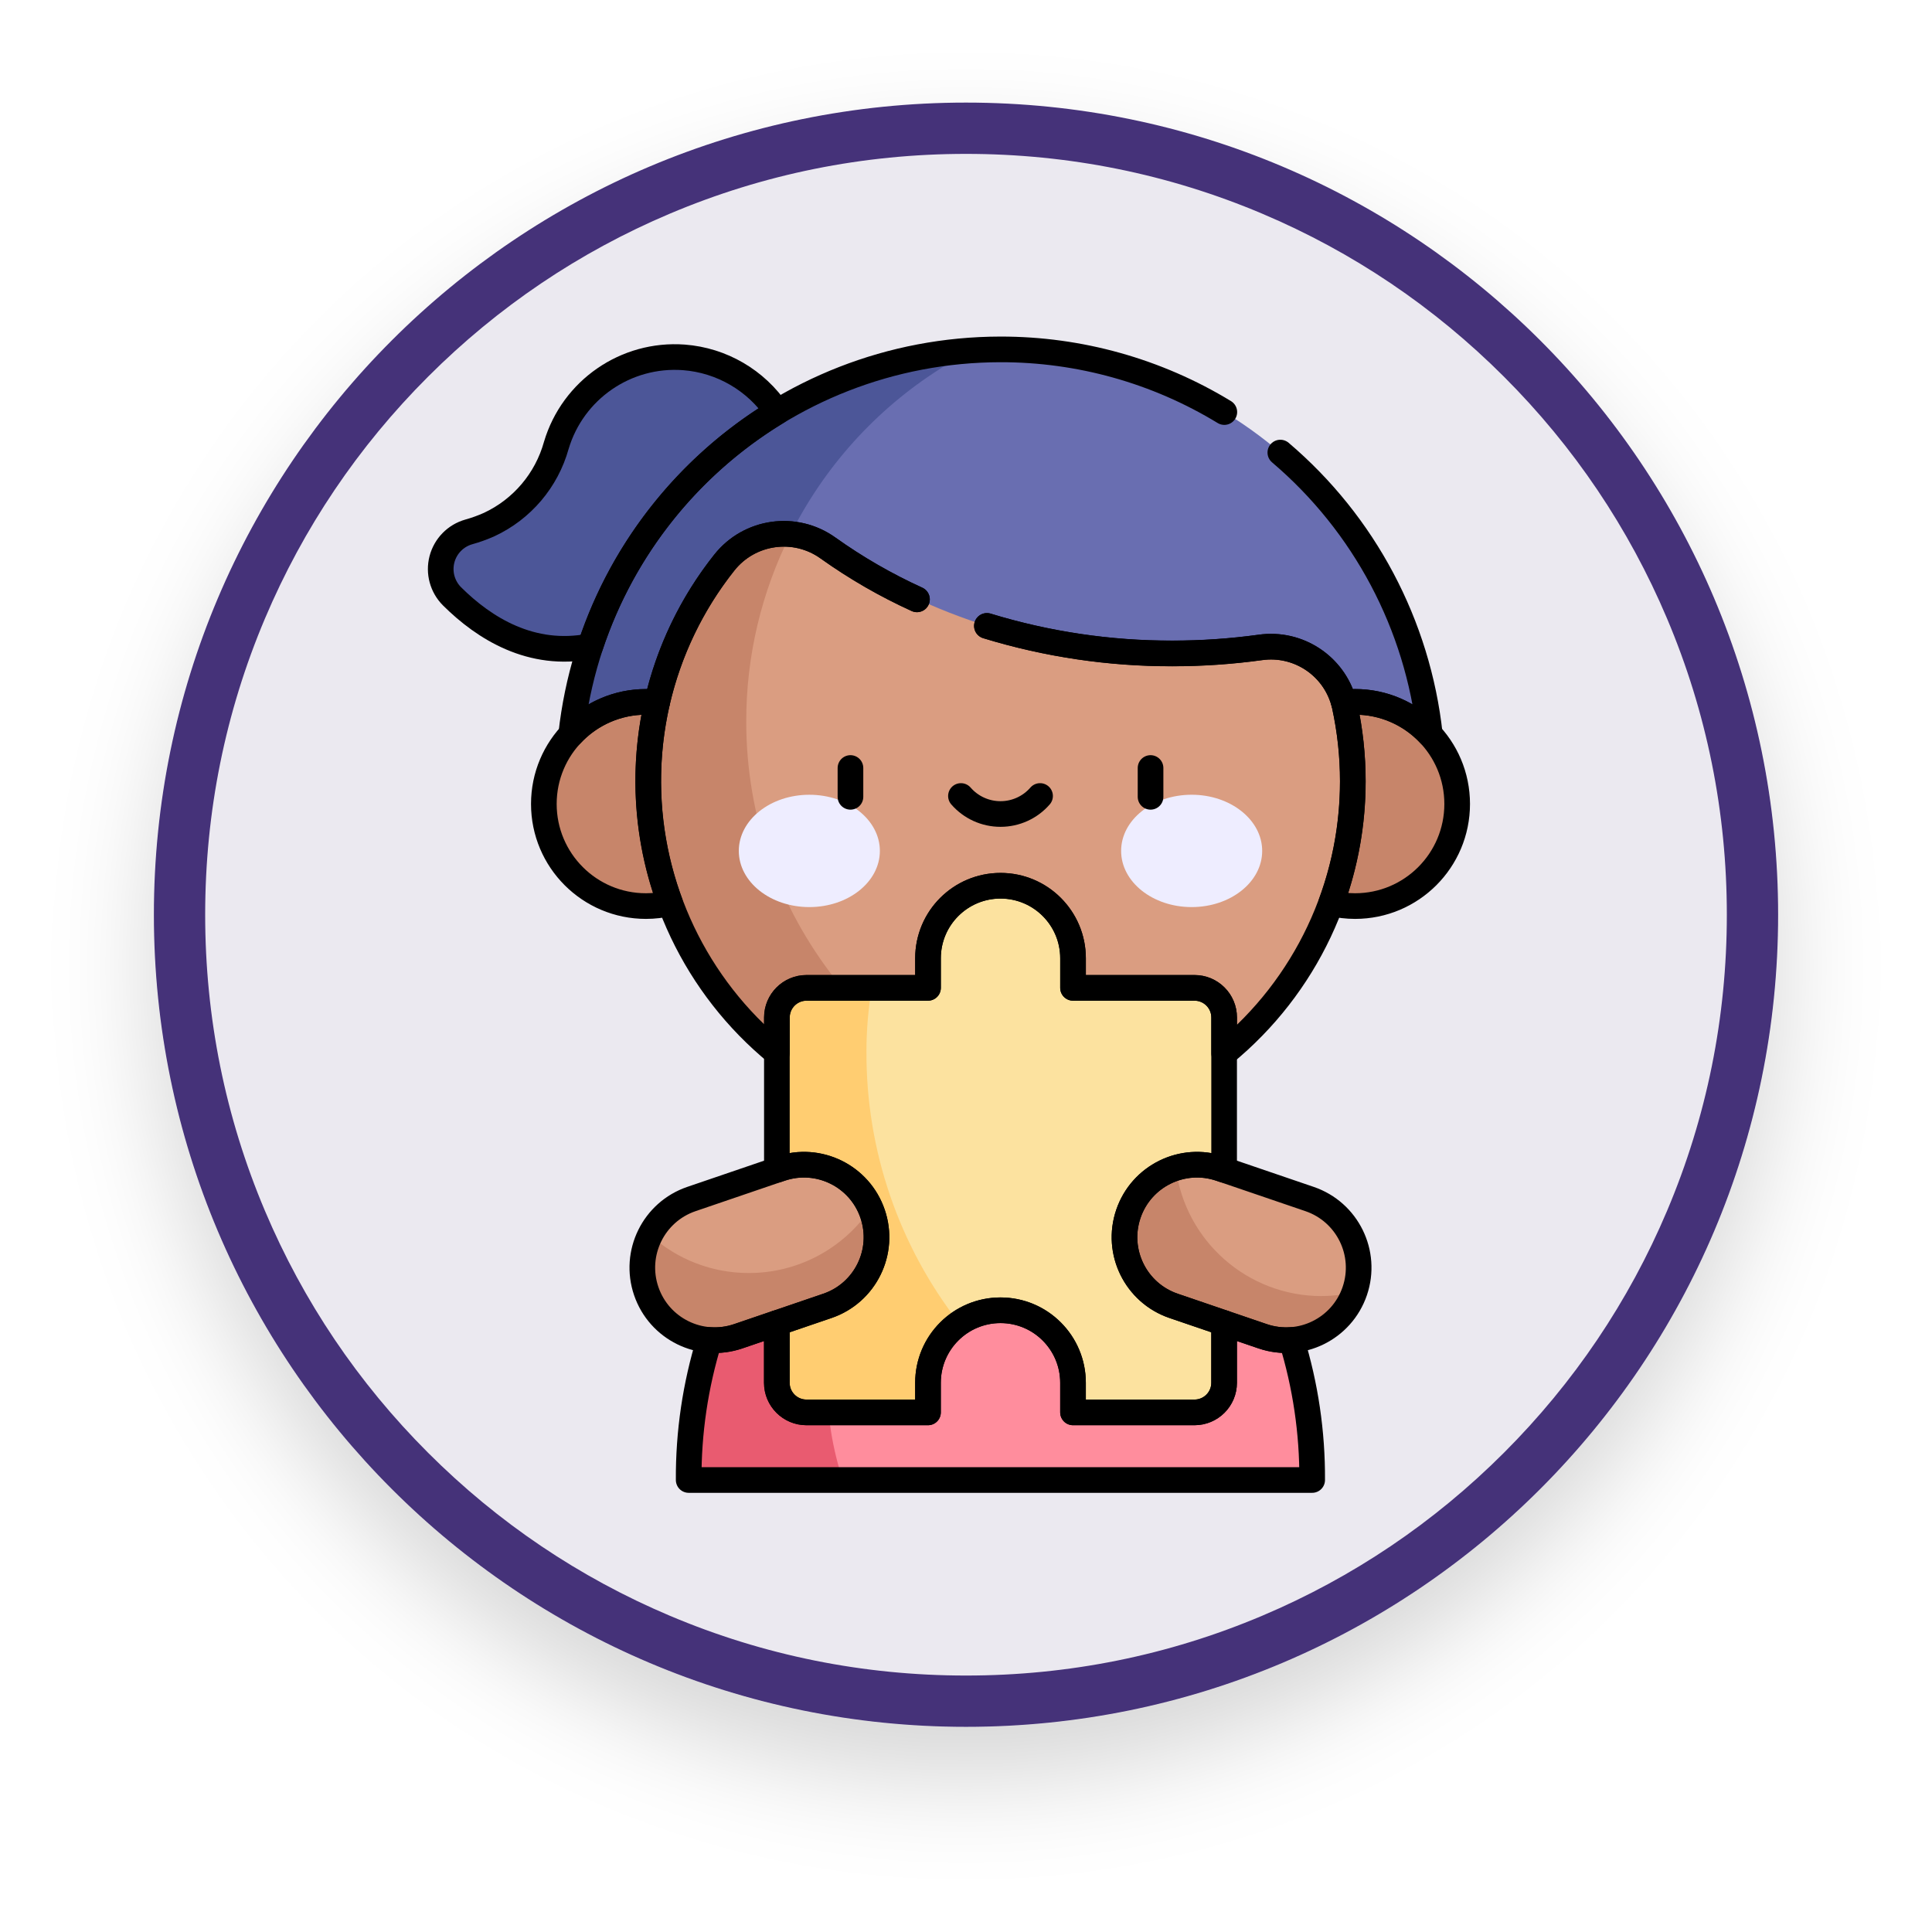
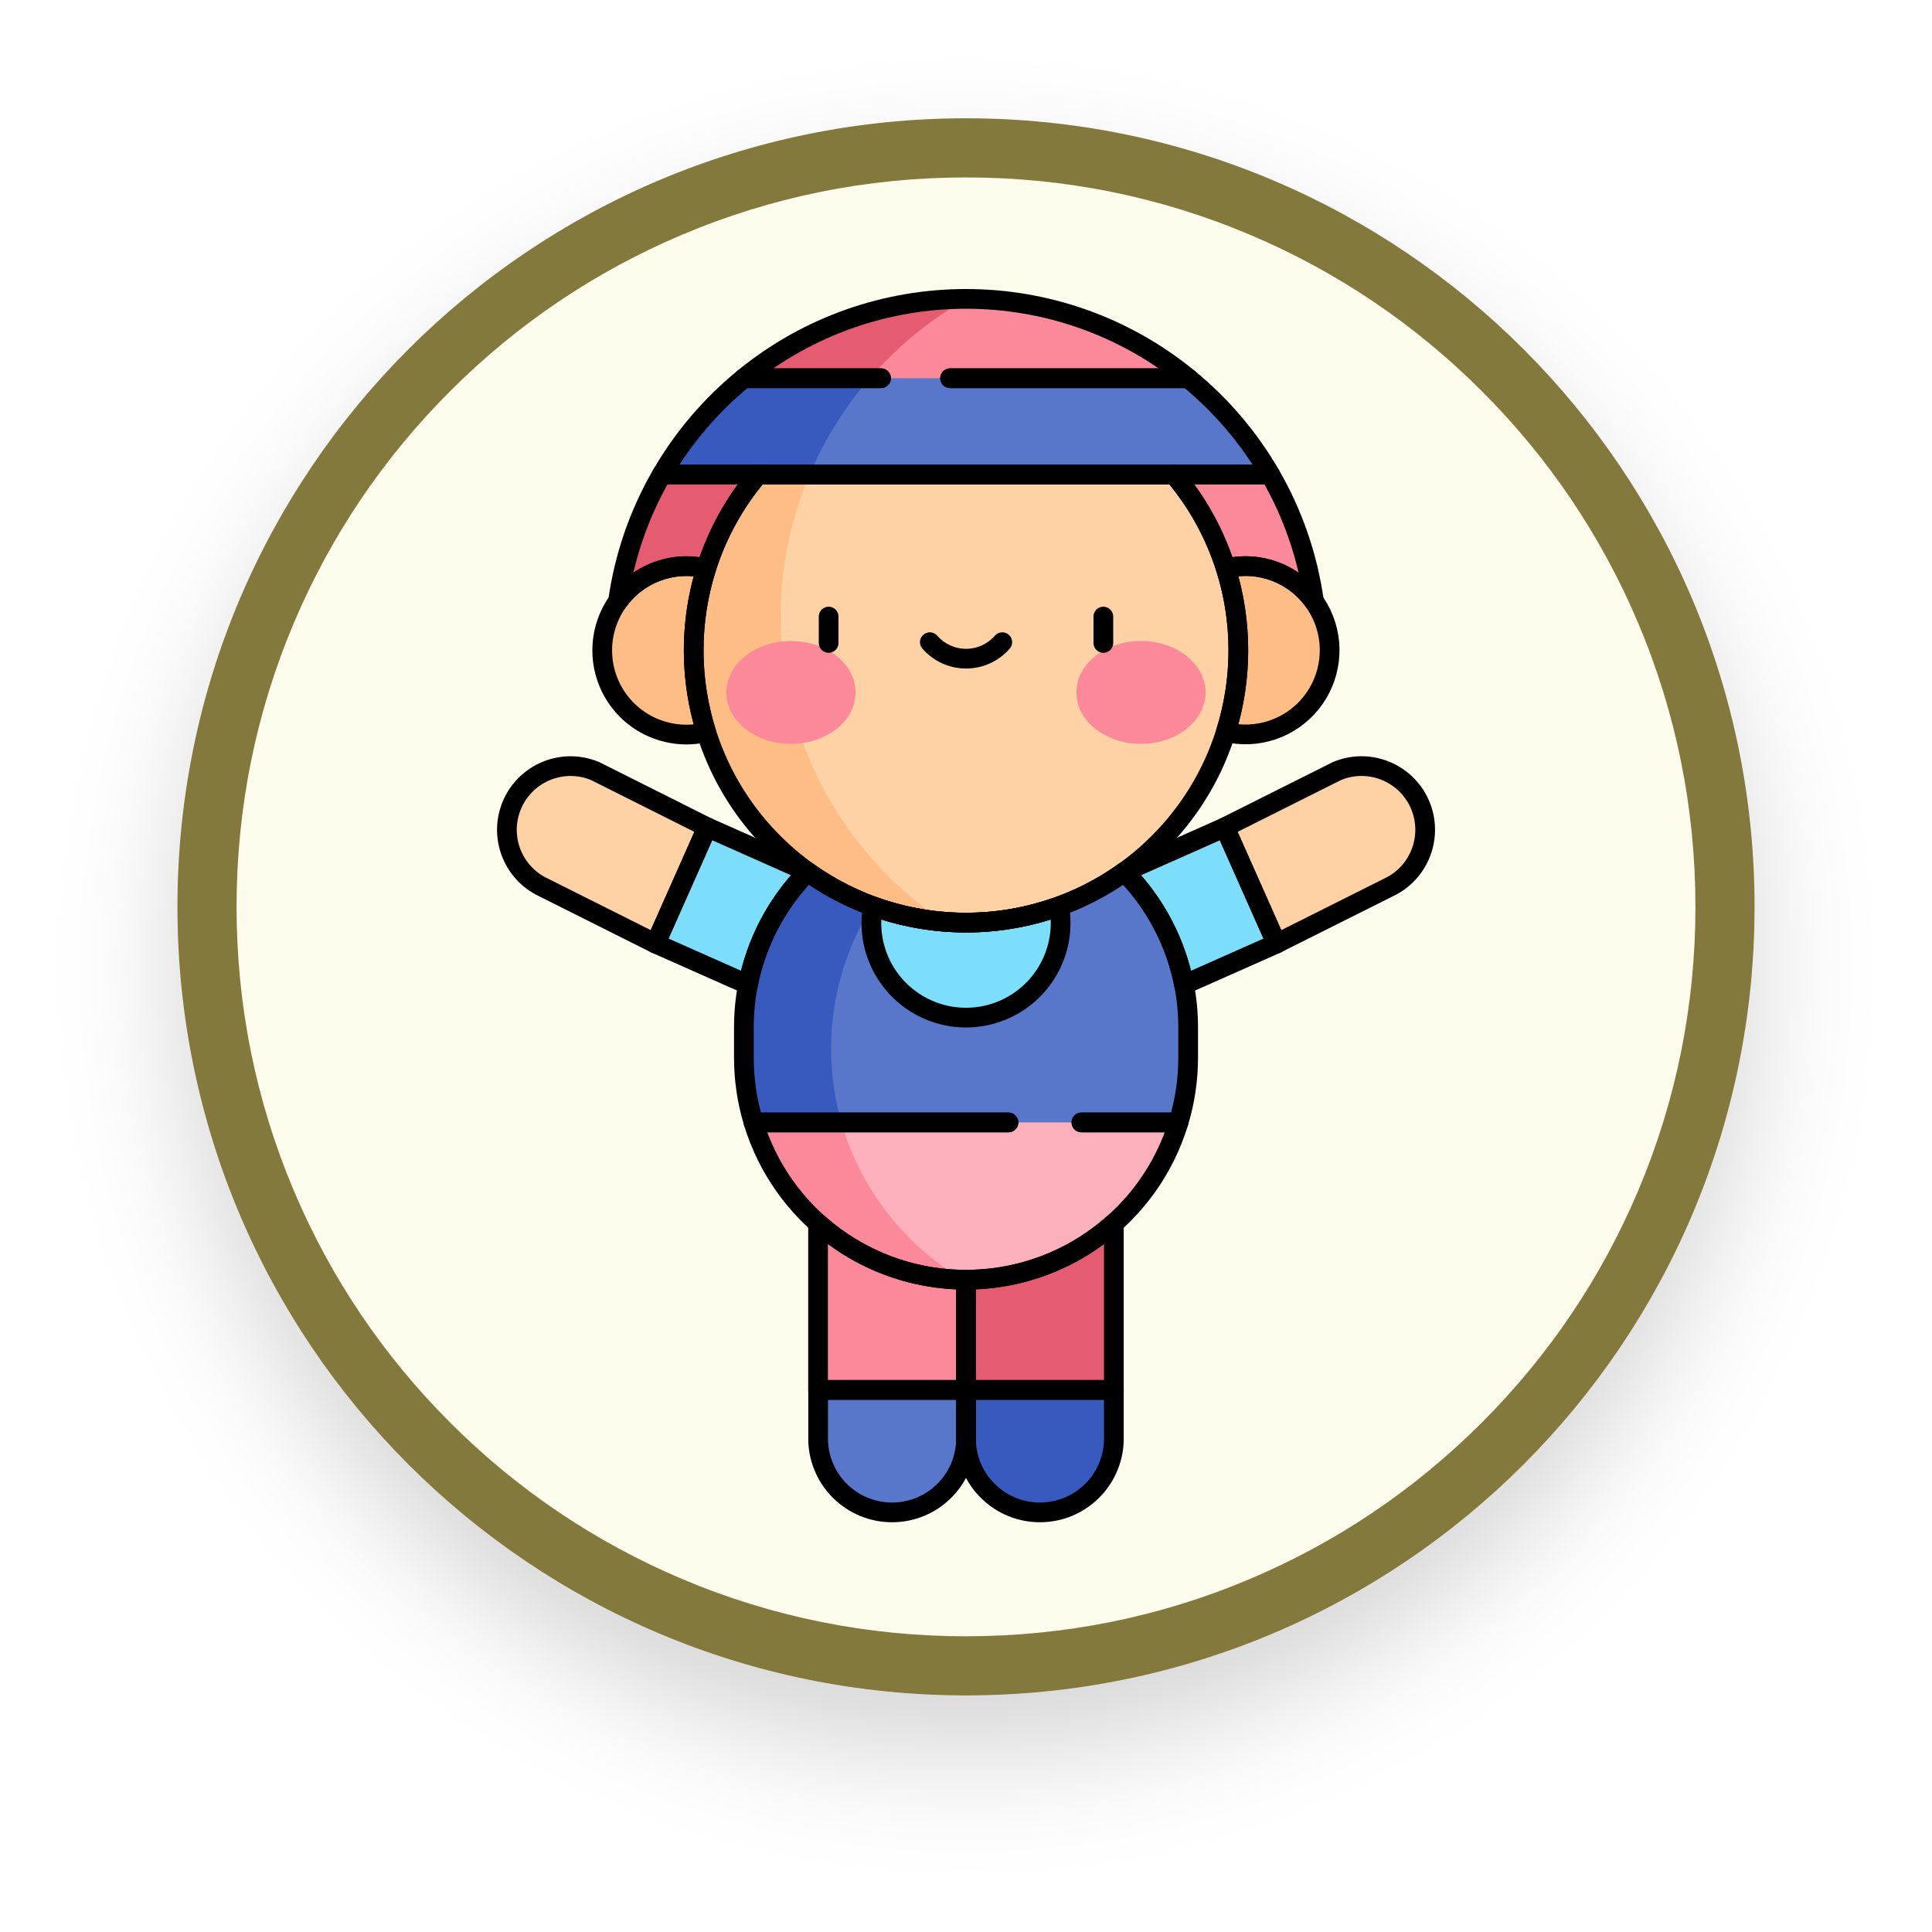
- <svg xmlns="http://www.w3.org/2000/svg" width="113" height="113" viewBox="0 0 113 113">
+ <svg xmlns="http://www.w3.org/2000/svg" width="98" height="98" viewBox="0 0 98 98">
  <defs>
-     <filter id="Path_982547" x="0" y="0" width="113" height="113" filterUnits="userSpaceOnUse">
+     <filter id="Path_982547" x="0" y="0" width="98" height="98" filterUnits="userSpaceOnUse">
      <feOffset dy="3" input="SourceAlpha" />
      <feGaussianBlur stdDeviation="3" result="blur" />
      <feFlood flood-opacity="0.161" />
      <feComposite operator="in" in2="blur" />
      <feComposite in="SourceGraphic" />
    </filter>
    <clipPath id="clip-path">
-       <path id="path165" d="M0-682.665H68.128v68.128H0Z" transform="translate(0 682.665)" />
+       <path id="path8121" d="M0-682.665H48.414v48.414H0Z" transform="translate(0 682.665)" />
    </clipPath>
  </defs>
-   <g id="Group_1208195" data-name="Group 1208195" transform="translate(-793.49 -5627.425)">
-     <g id="Group_1208028" data-name="Group 1208028">
-       <g id="Group_1177675" data-name="Group 1177675" transform="translate(-4493 3707.152)">
-         <g id="Group_1176928" data-name="Group 1176928" transform="translate(5295.49 1926.273)">
-           <g id="Group_1172322" data-name="Group 1172322" transform="translate(0 0)">
-             <g id="Group_1164700" data-name="Group 1164700">
-               <g id="Group_1160931" data-name="Group 1160931">
-                 <g id="Group_1160749" data-name="Group 1160749">
-                   <g id="Group_1158891" data-name="Group 1158891">
-                     <g id="Group_1157406" data-name="Group 1157406">
-                       <g id="Group_1155793" data-name="Group 1155793">
-                         <g id="Group_1154704" data-name="Group 1154704">
-                           <g id="Group_1150790" data-name="Group 1150790">
-                             <g id="Group_1154214" data-name="Group 1154214">
-                               <g id="Group_1152583" data-name="Group 1152583">
-                                 <g id="Group_1146973" data-name="Group 1146973">
-                                   <g id="Group_1146954" data-name="Group 1146954">
-                                     <g transform="matrix(1, 0, 0, 1, -9, -6)" filter="url(#Path_982547)">
-                                       <g id="Path_982547-2" data-name="Path 982547" transform="translate(9 6)" fill="#ebe9f0">
-                                         <path d="M 47.5 93.5 C 41.289 93.5 35.265 92.284 29.595 89.886 C 24.118 87.569 19.198 84.252 14.973 80.027 C 10.748 75.802 7.431 70.882 5.114 65.405 C 2.716 59.735 1.5 53.711 1.5 47.5 C 1.5 41.289 2.716 35.265 5.114 29.595 C 7.431 24.118 10.748 19.198 14.973 14.973 C 19.198 10.748 24.118 7.431 29.595 5.114 C 35.265 2.716 41.289 1.5 47.5 1.5 C 53.711 1.5 59.735 2.716 65.405 5.114 C 70.882 7.431 75.802 10.748 80.027 14.973 C 84.252 19.198 87.569 24.118 89.886 29.595 C 92.284 35.265 93.5 41.289 93.5 47.5 C 93.5 53.711 92.284 59.735 89.886 65.405 C 87.569 70.882 84.252 75.802 80.027 80.027 C 75.802 84.252 70.882 87.569 65.405 89.886 C 59.735 92.284 53.711 93.5 47.5 93.5 Z" stroke="none" />
-                                         <path d="M 47.5 3 C 41.491 3 35.664 4.176 30.18 6.496 C 24.881 8.737 20.122 11.946 16.034 16.034 C 11.946 20.121 8.737 24.881 6.496 30.179 C 4.176 35.664 3 41.491 3 47.5 C 3 53.509 4.176 59.336 6.496 64.82 C 8.737 70.119 11.946 74.878 16.034 78.966 C 20.122 83.054 24.881 86.263 30.18 88.504 C 35.664 90.824 41.491 92 47.5 92 C 53.509 92 59.336 90.824 64.821 88.504 C 70.119 86.263 74.878 83.054 78.966 78.966 C 83.054 74.878 86.263 70.119 88.504 64.82 C 90.824 59.336 92 53.509 92 47.5 C 92 41.491 90.824 35.664 88.504 30.179 C 86.263 24.881 83.054 20.121 78.966 16.034 C 74.878 11.946 70.119 8.737 64.821 6.496 C 59.336 4.176 53.509 3 47.5 3 M 47.5 0 C 73.734 0 95 21.266 95 47.5 C 95 73.733 73.734 95 47.5 95 C 21.266 95 7.62939453125e-06 73.733 7.62939453125e-06 47.5 C 7.62939453125e-06 21.266 21.266 0 47.5 0 Z" stroke="none" fill="#453179" />
-                                       </g>
-                                     </g>
+   <g id="Group_1209329" data-name="Group 1209329" transform="translate(-829 -6600.645)">
+     <g id="Group_1209215" data-name="Group 1209215">
+       <g id="Group_1208714" data-name="Group 1208714" transform="translate(8 4679.811)">
+         <g id="Group_1208170" data-name="Group 1208170" transform="translate(0 -2047.18)">
+           <g id="Group_1207740" data-name="Group 1207740" transform="translate(630 1882.462)">
+             <g id="Group_1207712" data-name="Group 1207712">
+               <g id="Group_1207285" data-name="Group 1207285" transform="translate(0 344.552)">
+                 <g id="Group_1206883" data-name="Group 1206883" transform="translate(0 -209)">
+                   <g id="Group_1204569" data-name="Group 1204569" transform="translate(-81 -1890.336)">
+                     <g id="Group_1203962" data-name="Group 1203962" transform="translate(281 3846.336)">
+                       <g id="Group_1203498" data-name="Group 1203498" transform="translate(0)">
+                         <g id="Group_1202589" data-name="Group 1202589">
+                           <g id="Group_1172010" data-name="Group 1172010">
+                             <g id="Group_1171046" data-name="Group 1171046">
+                               <g id="Group_1148525" data-name="Group 1148525">
+                                 <g transform="matrix(1, 0, 0, 1, -9, -6)" filter="url(#Path_982547)">
+                                   <g id="Path_982547-2" data-name="Path 982547" transform="translate(9 6)" fill="#fdfbec">
+                                     <path d="M 40 78.5 C 34.802 78.5 29.76 77.482 25.015 75.475 C 20.43 73.536 16.313 70.76 12.776 67.224 C 9.24 63.687 6.464 59.57 4.525 54.985 C 2.518 50.24 1.5 45.198 1.5 40 C 1.5 34.802 2.518 29.76 4.525 25.015 C 6.464 20.43 9.24 16.313 12.776 12.776 C 16.313 9.24 20.43 6.464 25.015 4.525 C 29.76 2.518 34.802 1.5 40 1.5 C 45.198 1.5 50.24 2.518 54.985 4.525 C 59.57 6.464 63.687 9.24 67.224 12.776 C 70.76 16.313 73.536 20.43 75.475 25.015 C 77.482 29.76 78.5 34.802 78.5 40 C 78.5 45.198 77.482 50.24 75.475 54.985 C 73.536 59.57 70.76 63.687 67.224 67.224 C 63.687 70.76 59.57 73.536 54.985 75.475 C 50.24 77.482 45.198 78.5 40 78.5 Z" stroke="none" />
+                                     <path d="M 40 3 C 35.004 3 30.158 3.978 25.599 5.906 C 21.193 7.77 17.236 10.438 13.837 13.837 C 10.438 17.236 7.77 21.193 5.906 25.599 C 3.978 30.158 3 35.004 3 40 C 3 44.996 3.978 49.842 5.906 54.401 C 7.77 58.807 10.438 62.764 13.837 66.163 C 17.236 69.562 21.193 72.23 25.599 74.094 C 30.158 76.022 35.004 77 40 77 C 44.996 77 49.842 76.022 54.401 74.094 C 58.807 72.23 62.764 69.562 66.163 66.163 C 69.562 62.764 72.23 58.807 74.094 54.401 C 76.022 49.842 77 44.996 77 40 C 77 35.004 76.022 30.158 74.094 25.599 C 72.23 21.193 69.562 17.236 66.163 13.837 C 62.764 10.438 58.807 7.77 54.401 5.906 C 49.842 3.978 44.996 3 40 3 M 40 -7.62939453125e-06 C 62.091 -7.62939453125e-06 80 17.909 80 40 C 80 62.091 62.091 80 40 80 C 17.909 80 -7.62939453125e-06 62.091 -7.62939453125e-06 40 C -7.62939453125e-06 17.909 17.909 -7.62939453125e-06 40 -7.62939453125e-06 Z" stroke="none" fill="#83793c" />
                                  </g>
                                </g>
                              </g>
                            </g>
                          </g>
                        </g>
                      </g>
                    </g>
                  </g>
                </g>
              </g>
+               <g id="g8115" transform="translate(215.793 2790.01)">
+                 <g id="g8117" transform="translate(0 -682.665)">
+                   <g id="g8119" clip-path="url(#clip-path)">
+                     <g id="g8125" transform="translate(-33.259 0.709)">
+                       <path id="path8127" d="M-338.457-377.826h-25.835v-25.108c5.31-7.679,37.755-5.416,25.835,25.108" transform="translate(364.292 406.667)" fill="#fbdf63" />
+                     </g>
+                     <g id="g8129" transform="translate(-33.259 0.709)">
+                       <path id="path8131" d="M-338.457-377.826h-.619c6.164-24.728-15.887-30.6-25.216-24.374v-.734c5.31-7.679,37.755-5.416,25.835,25.108" transform="translate(364.292 406.667)" fill="#f9d11f" />
+                     </g>
+                   </g>
+                 </g>
+                 <g id="g8265" transform="translate(0 -682.665)">
+                   <g id="g8267" clip-path="url(#clip-path)">
+                     <g id="g8273" transform="translate(-33.259 51.036)">
+                       <path id="path8275" d="M-338.457-377.654h-25.835v-25.1c5.31-7.676,37.755-5.413,25.835,25.1" transform="translate(364.292 406.481)" fill="#003343" />
+                     </g>
+                     <g id="g8277" transform="translate(-33.259 51.036)">
+                       <path id="path8279" d="M-338.457-377.654h-.619c6.164-24.717-15.887-30.585-25.216-24.362v-.734c5.31-7.676,37.755-5.413,25.835,25.1" transform="translate(364.292 406.481)" fill="#002439" />
+                     </g>
+                   </g>
+                 </g>
+                 <g id="g8281" transform="translate(0 -682.665)">
+                   <g id="g8283" clip-path="url(#clip-path)">
+                     <g id="g8289" transform="translate(17.066 51.014)">
+                       <path id="path8291" d="M-338.457-377.826h-25.835v-25.108c5.31-7.679,37.755-5.416,25.835,25.108" transform="translate(364.292 406.667)" fill="#ff7e50" />
+                     </g>
+                     <g id="g8293" transform="translate(17.066 51.014)">
+                       <path id="path8295" d="M-338.457-377.826h-.619c6.164-24.728-15.887-30.6-25.216-24.374v-.734c5.31-7.679,37.755-5.416,25.835,25.108" transform="translate(364.292 406.667)" fill="#ff6247" />
+                     </g>
+                     <g id="g8297" transform="translate(2.941 54.225)">
+                       <path id="path8299" d="M-233.028-131.751v15.573h-14.6c-12.2-25.649,14.6-34.273,14.6-15.573" transform="translate(250.816 141.808)" fill="#ffa68a" />
+                     </g>
+                     <g id="g8301" transform="translate(2.941 54.225)">
+                       <path id="path8303" d="M-233.028-131.751c-.9-16.1-20.23-9.82-14.176,15.573h-.427c-12.2-25.649,14.6-34.273,14.6-15.573" transform="translate(250.816 141.808)" fill="#ff7e50" />
+                     </g>
+                   </g>
+                 </g>
+               </g>
            </g>
          </g>
        </g>
      </g>
-       <g id="g159" transform="translate(814.926 6329.526)">
-         <g id="g161" transform="translate(0 -682.665)">
-           <g id="g163" clip-path="url(#clip-path)">
-             <g id="g169" transform="translate(18.848 53.818)">
-               <path id="path171" d="M-328.946-120.081c0-8.586-3.621-13.312-3.621-13.312h-29.226s-3.621,4.726-3.621,13.312Z" transform="translate(365.414 133.393)" fill="#ff8d9d" />
-             </g>
-             <g id="g173" transform="translate(11.823 0.998)">
-               <path id="path175" d="M0-227.844A25.288,25.288,0,0,1,25.259-253.1a25.288,25.288,0,0,1,25.259,25.259Z" transform="translate(0 253.103)" fill="#696eb1" />
-             </g>
-             <g id="g177" transform="translate(51.846 21.615)">
-               <path id="path179" d="M-107.746-53.873a5.972,5.972,0,0,1-5.972,5.972,5.972,5.972,0,0,1-5.972-5.972,5.972,5.972,0,0,1,5.972-5.972,5.972,5.972,0,0,1,5.972,5.972" transform="translate(119.69 59.845)" fill="#c7856a" />
-             </g>
-             <g id="g181" transform="translate(4.337 1.053)">
-               <path id="path183" d="M-280.514,0A25.09,25.09,0,0,0-291.93,3.594,7.235,7.235,0,0,0-297.393.413a7.232,7.232,0,0,0-7.46,5.147,7.253,7.253,0,0,1-3.924,4.631,8.519,8.519,0,0,1-1.195.431,2.258,2.258,0,0,0-.978,3.769c1.885,1.875,4.64,3.593,8.086,2.919a25.16,25.16,0,0,0-1.264,7.893h10.638a24.617,24.617,0,0,1-.25-3.493A24.425,24.425,0,0,1-280.514,0" transform="translate(311.613)" fill="#4c5698" />
-             </g>
-             <g id="g185" transform="translate(16.478 11.786)">
-               <path id="path187" d="M-367.395-90.544a4.417,4.417,0,0,0-4.937-3.393,37.628,37.628,0,0,1-5.137.35,34.684,34.684,0,0,1-20.139-6.162,4.439,4.439,0,0,0-6.066.847,20.514,20.514,0,0,0-4.451,12.872,20.662,20.662,0,0,0,20.452,20.522,20.6,20.6,0,0,0,20.756-20.6,20.668,20.668,0,0,0-.478-4.433" transform="translate(408.125 100.582)" fill="#da9d81" />
-             </g>
-             <g id="g189" transform="translate(10.372 11.787)">
-               <path id="path191" d="M-106.791-99.023a24.323,24.323,0,0,1,2.592-10.96,4.431,4.431,0,0,0-3.875,1.662,20.522,20.522,0,0,0-3.933,8.184,6.047,6.047,0,0,0-.651-.036A5.973,5.973,0,0,0-118.63-94.2a5.972,5.972,0,0,0,5.972,5.972,5.981,5.981,0,0,0,1.413-.17A20.679,20.679,0,0,0-92.073-74.927a20.732,20.732,0,0,0,3.956-.352,24.436,24.436,0,0,1-18.675-23.745" transform="translate(118.63 110)" fill="#c7856a" />
-             </g>
-             <g id="g193" transform="translate(21.776 27.047)">
-               <path id="path195" d="M-74.424-29.633c0,1.814-1.847,3.285-4.125,3.285s-4.125-1.471-4.125-3.285,1.847-3.285,4.125-3.285,4.125,1.471,4.125,3.285" transform="translate(82.674 32.919)" fill="#eeedff" />
-             </g>
-             <g id="g197" transform="translate(44.137 27.047)">
-               <path id="path199" d="M0-29.633c0,1.814,1.847,3.285,4.125,3.285s4.125-1.471,4.125-3.285S6.4-32.919,4.125-32.919,0-31.448,0-29.633" transform="translate(0 32.919)" fill="#eeedff" />
-             </g>
-             <g id="g201" transform="translate(24.003 32.371)">
-               <path id="path203" d="M-220.333-53.884h-7.106v-1.732a4.241,4.241,0,0,0-4.241-4.241,4.241,4.241,0,0,0-4.241,4.241v1.732h-7.106a1.732,1.732,0,0,0-1.732,1.732v21.364a1.732,1.732,0,0,0,1.732,1.732h7.106v-1.732a4.241,4.241,0,0,1,4.241-4.241,4.241,4.241,0,0,1,4.241,4.241v1.732h7.106a1.732,1.732,0,0,0,1.732-1.732V-52.152a1.732,1.732,0,0,0-1.732-1.732" transform="translate(244.759 59.857)" fill="#fce29f" />
-             </g>
-             <g id="g205" transform="translate(18.848 53.818)">
-               <path id="path207" d="M-73.016-68.516a18.155,18.155,0,0,1,1.655-7.6H-77.49S-81.11-71.386-81.11-62.8h9.01a18.206,18.206,0,0,1-.916-5.716" transform="translate(81.11 76.112)" fill="#e95b70" />
-             </g>
-             <g id="g209" transform="translate(24.003 38.345)">
-               <path id="path211" d="M-47.245-33.643a22.4,22.4,0,0,1,.313-3.73H-50.75a1.732,1.732,0,0,0-1.732,1.732v21.364a1.732,1.732,0,0,0,1.732,1.732h7.106v-1.732a4.236,4.236,0,0,1,1.824-3.484,25.639,25.639,0,0,1-5.424-15.883" transform="translate(52.483 37.373)" fill="#ffcd71" />
-             </g>
-             <g id="g213" transform="translate(16.133 48.686)">
-               <path id="path215" d="M-121.488-25.91h0a4.241,4.241,0,0,0-5.384-2.644l-5.212,1.779a4.242,4.242,0,0,0-2.644,5.384,4.241,4.241,0,0,0,5.384,2.644l5.212-1.779a4.241,4.241,0,0,0,2.644-5.384" transform="translate(134.956 28.782)" fill="#da9d81" />
-             </g>
-             <g id="g217" transform="translate(44.334 48.686)">
-               <path id="path219" d="M-2.062-25.91h0a4.241,4.241,0,0,1,5.384-2.644l5.212,1.779a4.241,4.241,0,0,1,2.644,5.384,4.241,4.241,0,0,1-5.384,2.644L.582-20.526A4.241,4.241,0,0,1-2.062-25.91" transform="translate(2.29 28.782)" fill="#da9d81" />
-             </g>
-             <g id="g221" transform="translate(16.133 51.248)">
-               <path id="path223" d="M-121.485-2.8c-.036-.106-.078-.209-.121-.311A8.589,8.589,0,0,1-128.723.66,8.566,8.566,0,0,1-134.5-1.566a4.228,4.228,0,0,0-.23,3.283,4.241,4.241,0,0,0,5.384,2.644l5.212-1.779A4.241,4.241,0,0,0-121.485-2.8Z" transform="translate(134.953 3.113)" fill="#c7856a" />
-             </g>
-             <g id="g225" transform="translate(44.334 48.874)">
-               <path id="path227" d="M-103.954-67.616a8.6,8.6,0,0,1-8.525-7.5,4.235,4.235,0,0,0-2.771,2.684h0a4.241,4.241,0,0,0,2.644,5.384l5.212,1.779a4.24,4.24,0,0,0,5.356-2.568,8.622,8.622,0,0,1-1.916.217" transform="translate(115.478 75.112)" fill="#c7856a" />
-             </g>
-             <g id="g229" transform="translate(28.306 25.483)">
-               <path id="path231" d="M0,0V1.686" fill="none" stroke="#000" stroke-linecap="round" stroke-linejoin="round" stroke-miterlimit="10" stroke-width="1.5" />
-             </g>
-             <g id="g233" transform="translate(45.858 25.483)">
-               <path id="path235" d="M0,0V1.686" fill="none" stroke="#000" stroke-linecap="round" stroke-linejoin="round" stroke-miterlimit="10" stroke-width="1.5" />
-             </g>
-             <g id="g237" transform="translate(34.768 27.12)">
-               <path id="path239" d="M0,0A3.061,3.061,0,0,0,2.314,1.054,3.061,3.061,0,0,0,4.628,0" fill="none" stroke="#000" stroke-linecap="round" stroke-linejoin="round" stroke-miterlimit="10" stroke-width="1.5" />
-             </g>
-             <g id="g241" transform="translate(4.337 1.447)">
-               <path id="path243" d="M-177.542-28.861A7.236,7.236,0,0,0-183-32.041a7.232,7.232,0,0,0-7.46,5.147,7.253,7.253,0,0,1-3.924,4.631,8.519,8.519,0,0,1-1.195.431,2.257,2.257,0,0,0-.978,3.769c1.885,1.875,4.64,3.594,8.087,2.919A25.385,25.385,0,0,1-177.542-28.861Z" transform="translate(197.224 32.06)" fill="none" stroke="#000" stroke-linecap="round" stroke-linejoin="round" stroke-miterlimit="10" stroke-width="1.5" />
-             </g>
-             <g id="g245" transform="translate(11.971 0.998)">
-               <path id="path247" d="M-344.592-33.072a25.1,25.1,0,0,0-13.091-3.666,25.294,25.294,0,0,0-25.11,22.524,5.955,5.955,0,0,1,4.373-1.907,6.015,6.015,0,0,1,.651.036,20.523,20.523,0,0,1,3.933-8.184,4.439,4.439,0,0,1,6.066-.847,31.265,31.265,0,0,0,5.2,3" transform="translate(382.794 36.739)" fill="none" stroke="#000" stroke-linecap="round" stroke-linejoin="round" stroke-miterlimit="10" stroke-width="1.5" />
-             </g>
-             <g id="g249" transform="translate(36.287 7.034)">
-               <path id="path251" d="M0-91.438a36.8,36.8,0,0,0,10.847,1.61,37.632,37.632,0,0,0,5.137-.35,4.42,4.42,0,0,1,4.894,3.22,6.029,6.029,0,0,1,.654-.036,5.955,5.955,0,0,1,4.374,1.907,25.239,25.239,0,0,0-8.744-16.487" transform="translate(0 101.574)" fill="none" stroke="#000" stroke-linecap="round" stroke-linejoin="round" stroke-miterlimit="10" stroke-width="1.5" />
-             </g>
-             <g id="g253" transform="translate(10.372 21.615)">
-               <path id="path255" d="M-55.074-42.613a20.664,20.664,0,0,1,.518-4.688,6.015,6.015,0,0,0-.651-.036,5.972,5.972,0,0,0-5.972,5.972,5.972,5.972,0,0,0,5.972,5.972,5.981,5.981,0,0,0,1.413-.17A20.419,20.419,0,0,1-55.074-42.613Z" transform="translate(61.18 47.337)" fill="none" stroke="#000" stroke-linecap="round" stroke-linejoin="round" stroke-miterlimit="10" stroke-width="1.5" />
-             </g>
-             <g id="g257" transform="translate(56.417 21.615)">
-               <path id="path259" d="M-12.65,0A6.062,6.062,0,0,0-13.3.036c.015.057.03.115.043.173a20.676,20.676,0,0,1,.478,4.433,20.559,20.559,0,0,1-1.269,7.135,5.984,5.984,0,0,0,1.4.167A5.972,5.972,0,0,0-6.677,5.972,5.972,5.972,0,0,0-12.65,0Z" transform="translate(14.052)" fill="none" stroke="#000" stroke-linecap="round" stroke-linejoin="round" stroke-miterlimit="10" stroke-width="1.5" />
-             </g>
-             <g id="g261" transform="translate(16.478 11.786)">
-               <path id="path263" d="M-141.794-34.544a31.27,31.27,0,0,1-5.2-3,4.439,4.439,0,0,0-6.066.848,20.514,20.514,0,0,0-4.451,12.872,20.587,20.587,0,0,0,7.525,15.809v-2.072a1.732,1.732,0,0,1,1.732-1.732h7.106v-1.732a4.241,4.241,0,0,1,4.241-4.241h0a4.241,4.241,0,0,1,4.241,4.241v1.732h7.106a1.732,1.732,0,0,1,1.732,1.732v2.1A20.563,20.563,0,0,0-116.305-23.9a20.679,20.679,0,0,0-.478-4.433,4.417,4.417,0,0,0-4.937-3.393,37.649,37.649,0,0,1-5.137.35,36.8,36.8,0,0,1-10.847-1.61" transform="translate(157.513 38.374)" fill="none" stroke="#000" stroke-linecap="round" stroke-linejoin="round" stroke-miterlimit="10" stroke-width="1.5" />
-             </g>
-             <g id="g265" transform="translate(18.848 57.2)">
-               <path id="path267" d="M-302.812-13.726l-2.257-.77v3.49A1.732,1.732,0,0,1-306.8-9.275h-7.106v-1.732a4.241,4.241,0,0,0-4.241-4.241,4.241,4.241,0,0,0-4.241,4.241v1.732H-329.5a1.732,1.732,0,0,1-1.732-1.732V-14.5l-2.257.77a4.226,4.226,0,0,1-1.686.216,27.22,27.22,0,0,0-1.211,8.193h36.467a27.221,27.221,0,0,0-1.211-8.193A4.226,4.226,0,0,1-302.812-13.726Z" transform="translate(336.382 15.248)" fill="none" stroke="#000" stroke-linecap="round" stroke-linejoin="round" stroke-miterlimit="10" stroke-width="1.5" />
-             </g>
-             <g id="g269" transform="translate(16.133 48.686)">
-               <path id="path271" d="M-121.488-25.91h0a4.241,4.241,0,0,0-5.384-2.644l-5.212,1.779a4.241,4.241,0,0,0-2.644,5.384,4.241,4.241,0,0,0,5.384,2.644l5.212-1.779A4.241,4.241,0,0,0-121.488-25.91Z" transform="translate(134.956 28.782)" fill="none" stroke="#000" stroke-linecap="round" stroke-linejoin="round" stroke-miterlimit="10" stroke-width="1.5" />
-             </g>
-             <g id="g273" transform="translate(24.003 32.371)">
-               <path id="path275" d="M-209.306-221.64a4.241,4.241,0,0,1-2.644-5.384,4.241,4.241,0,0,1,5.384-2.644l.214.073v-8.911a1.732,1.732,0,0,0-1.732-1.732h-7.106v-1.732a4.241,4.241,0,0,0-4.241-4.241h0a4.241,4.241,0,0,0-4.241,4.241v1.732h-7.106a1.732,1.732,0,0,0-1.732,1.732v8.911l.214-.073a4.241,4.241,0,0,1,5.384,2.644,4.241,4.241,0,0,1-2.644,5.384l-2.955,1.008v3.49a1.732,1.732,0,0,0,1.732,1.732h7.106v-1.732a4.241,4.241,0,0,1,4.241-4.241,4.241,4.241,0,0,1,4.241,4.241v1.732h7.106a1.732,1.732,0,0,0,1.732-1.732v-3.49Z" transform="translate(232.51 246.211)" fill="none" stroke="#000" stroke-linecap="round" stroke-linejoin="round" stroke-miterlimit="10" stroke-width="1.5" />
-             </g>
-             <g id="g277" transform="translate(44.334 48.686)">
-               <path id="path279" d="M-2.062-25.91h0a4.241,4.241,0,0,1,5.384-2.644l5.212,1.779a4.241,4.241,0,0,1,2.644,5.384,4.241,4.241,0,0,1-5.384,2.644L.582-20.526A4.241,4.241,0,0,1-2.062-25.91Z" transform="translate(2.29 28.782)" fill="none" stroke="#000" stroke-linecap="round" stroke-linejoin="round" stroke-miterlimit="10" stroke-width="1.5" />
+       <g id="stretching_6683866" transform="translate(786.865 6608.306)">
+         <g id="Group_1209210" data-name="Group 1209210" transform="translate(67.777 7.5)">
+           <path id="Path_1054394" data-name="Path 1054394" d="M203.034,439.19v2.582a3.752,3.752,0,1,1-7.5,0V439.19l3.752-2.022Z" transform="translate(-179.676 -383.847)" fill="#5877cb" />
+           <path id="Path_1054395" data-name="Path 1054395" d="M256,439.19v2.582a3.752,3.752,0,1,0,7.5,0V439.19l-3.752-2.022Z" transform="translate(-232.642 -383.847)" fill="#385abe" />
+           <path id="Path_1054396" data-name="Path 1054396" d="M353.068,201.365l-1.236,4.174,3.856,1.728,5.691-2.851a3.229,3.229,0,0,0-2.622-5.9Z" transform="translate(-316.581 -174.564)" fill="#fed2a4" />
+           <path id="Path_1054397" data-name="Path 1054397" d="M78.007,201.365l1.236,4.174-3.856,1.728L69.7,204.415a3.229,3.229,0,0,1,2.622-5.9Z" transform="translate(-67.777 -174.564)" fill="#fed2a4" />
+           <path id="Path_1054398" data-name="Path 1054398" d="M320.76,225.724l2.2,6.088,5.512-2.447-2.62-5.9Z" transform="translate(-289.365 -196.662)" fill="#7cdefb" />
+           <path id="Path_1054399" data-name="Path 1054399" d="M136.808,225.724l-2.2,6.088-5.512-2.447,2.62-5.9Z" transform="translate(-121.486 -196.662)" fill="#7cdefb" />
+           <path id="Path_1054400" data-name="Path 1054400" d="M187.735,225.789v1.523a11.28,11.28,0,0,1-.489,3.291l-10.78,2.17-10.78-2.17a11.281,11.281,0,0,1-.489-3.291v-1.523a11.268,11.268,0,1,1,22.537,0Z" transform="translate(-153.108 -188.83)" fill="#5877cb" />
+           <path id="Path_1054401" data-name="Path 1054401" d="M169.621,226.862a13.591,13.591,0,0,1,7.8-12.3c-.317-.027-.637-.041-.96-.041A11.268,11.268,0,0,0,165.2,225.789v1.523a11.28,11.28,0,0,0,.489,3.291l4.772.961A13.569,13.569,0,0,1,169.621,226.862Z" transform="translate(-153.106 -188.83)" fill="#385abe" />
+           <circle id="Ellipse_13526" data-name="Ellipse 13526" cx="4.797" cy="4.797" r="4.797" transform="translate(18.561 26.841)" fill="#7cdefb" />
+           <rect id="Rectangle_418815" data-name="Rectangle 418815" width="7.504" height="9.656" transform="translate(23.358 45.687)" fill="#e55b70" />
+           <path id="Path_1054402" data-name="Path 1054402" d="M187.734,11.524l-11.268,2.444L165.2,11.524a17.788,17.788,0,0,1,22.537,0Z" transform="translate(-153.107 -7.5)" fill="#fb8999" />
+           <path id="Path_1054403" data-name="Path 1054403" d="M148.016,70.981H112.367a17.717,17.717,0,0,1,2.392-8.912l15.433-2.444,15.433,2.444A17.718,17.718,0,0,1,148.016,70.981Z" transform="translate(-106.833 -53.156)" fill="#fb8999" />
+           <path id="Path_1054404" data-name="Path 1054404" d="M120.79,77.5a18.454,18.454,0,0,1,2.07-8.519l-8.1,1.283a17.716,17.716,0,0,0-2.392,8.912h8.5C120.817,78.626,120.79,78.067,120.79,77.5Z" transform="translate(-106.833 -61.353)" fill="#e55b70" />
+           <circle id="Ellipse_13527" data-name="Ellipse 13527" cx="4.27" cy="4.27" r="4.27" transform="translate(33.266 13.555)" fill="#ffbd86" />
+           <g id="Group_1209205" data-name="Group 1209205" transform="translate(9.545 8.913)">
+             <path id="Path_1054405" data-name="Path 1054405" d="M147.95,79.32a13.813,13.813,0,1,0,21.106,0Z" transform="translate(-144.689 -79.32)" fill="#fed2a4" />
+           </g>
+           <path id="Path_1054406" data-name="Path 1054406" d="M176.5,7.5h-.03A17.736,17.736,0,0,0,165.2,11.524l5.442,1.181A18.626,18.626,0,0,1,176.5,7.5Z" transform="translate(-153.107 -7.5)" fill="#e55b70" />
+           <path id="Path_1054407" data-name="Path 1054407" d="M162.507,44.817H131.642a17.939,17.939,0,0,1,4.164-4.889h22.537A17.94,17.94,0,0,1,162.507,44.817Z" transform="translate(-123.716 -35.904)" fill="#5877cb" />
+           <path id="Path_1054408" data-name="Path 1054408" d="M124.671,102a18.554,18.554,0,0,1-6.818-22.681h-2.617a13.793,13.793,0,0,0-2.625,4.761,4.27,4.27,0,1,0,0,8.3A13.824,13.824,0,0,0,124.671,102Z" transform="translate(-102.43 -70.408)" fill="#ffbd86" />
+           <g id="Group_1209209" data-name="Group 1209209" transform="translate(11.206 17.355)">
+             <g id="Group_1209208" data-name="Group 1209208">
+               <g id="Group_1209206" data-name="Group 1209206">
+                 <ellipse id="Ellipse_13528" data-name="Ellipse 13528" cx="3.275" cy="2.608" rx="3.275" ry="2.608" fill="#fb8999" />
+               </g>
+               <g id="Group_1209207" data-name="Group 1209207" transform="translate(17.753)">
+                 <ellipse id="Ellipse_13529" data-name="Ellipse 13529" cx="3.275" cy="2.608" rx="3.275" ry="2.608" fill="#fb8999" />
+               </g>
            </g>
          </g>
+           <path id="Path_1054409" data-name="Path 1054409" d="M190.695,344.119a11.272,11.272,0,0,1-21.56,0Z" transform="translate(-156.557 -302.345)" fill="#fbb0bb" />
+           <path id="Path_1054410" data-name="Path 1054410" d="M142.188,39.929h-6.382a17.936,17.936,0,0,0-4.164,4.889h7.5A18.54,18.54,0,0,1,142.188,39.929Z" transform="translate(-123.716 -35.905)" fill="#385abe" />
+           <path id="Path_1054411" data-name="Path 1054411" d="M178.992,351.6a13.613,13.613,0,0,1-5.4-7.478h-4.458a11.267,11.267,0,0,0,3.276,5.114v8.456h7.5V352.1Z" transform="translate(-156.557 -302.345)" fill="#fb8999" />
+         </g>
+         <g id="Group_1209214" data-name="Group 1209214" transform="translate(67.777 7.5)">
+           <path id="Path_1054412" data-name="Path 1054412" d="M142.765,39.929h-6.958a17.936,17.936,0,0,0-4.164,4.889h30.865a17.938,17.938,0,0,0-4.164-4.889H146.268" transform="translate(-123.717 -35.905)" fill="none" stroke="#000" stroke-linecap="round" stroke-linejoin="round" stroke-miterlimit="10" stroke-width="1" />
+           <path id="Path_1054413" data-name="Path 1054413" d="M175.658,11.524h12.076a17.788,17.788,0,0,0-22.537,0h6.958" transform="translate(-153.107 -7.5)" fill="none" stroke="#000" stroke-linecap="round" stroke-linejoin="round" stroke-miterlimit="10" stroke-width="1" />
+           <g id="Group_1209211" data-name="Group 1209211" transform="translate(16.39 16.114)">
+             <line id="Line_998" data-name="Line 998" y2="1.339" fill="none" stroke="#000" stroke-linecap="round" stroke-linejoin="round" stroke-miterlimit="10" stroke-width="1" />
+             <line id="Line_999" data-name="Line 999" y2="1.339" transform="translate(13.935)" fill="none" stroke="#000" stroke-linecap="round" stroke-linejoin="round" stroke-miterlimit="10" stroke-width="1" />
+             <path id="Path_1054414" data-name="Path 1054414" d="M241.2,147.813a2.435,2.435,0,0,0,3.674,0" transform="translate(-236.066 -146.514)" fill="none" stroke="#000" stroke-linecap="round" stroke-linejoin="round" stroke-miterlimit="10" stroke-width="1" />
+           </g>
+           <path id="Path_1054415" data-name="Path 1054415" d="M361.788,201.365l2.62,5.9,5.691-2.851a3.229,3.229,0,0,0-2.622-5.9Z" transform="translate(-325.302 -174.564)" fill="none" stroke="#000" stroke-linecap="round" stroke-linejoin="round" stroke-miterlimit="10" stroke-width="1" />
+           <path id="Path_1054416" data-name="Path 1054416" d="M78.007,201.365l-2.62,5.9L69.7,204.415a3.229,3.229,0,0,1,2.622-5.9Z" transform="translate(-67.777 -174.564)" fill="none" stroke="#000" stroke-linecap="round" stroke-linejoin="round" stroke-miterlimit="10" stroke-width="1" />
+           <path id="Path_1054417" data-name="Path 1054417" d="M203.034,453.462v2.582a3.752,3.752,0,0,1-7.5,0v-2.582Z" transform="translate(-179.676 -398.119)" fill="none" stroke="#000" stroke-linecap="round" stroke-linejoin="round" stroke-miterlimit="10" stroke-width="1" />
+           <path id="Path_1054418" data-name="Path 1054418" d="M256,453.462v2.582a3.752,3.752,0,0,0,7.5,0v-2.582Z" transform="translate(-232.642 -398.119)" fill="none" stroke="#000" stroke-linecap="round" stroke-linejoin="round" stroke-miterlimit="10" stroke-width="1" />
+           <g id="Group_1209212" data-name="Group 1209212" transform="translate(5.707 8.913)">
+             <path id="Path_1054419" data-name="Path 1054419" d="M117.24,83.964a4.281,4.281,0,0,1,1,.119,13.791,13.791,0,0,1,2.625-4.761h-4.88a17.7,17.7,0,0,0-2.218,6.429A4.263,4.263,0,0,1,117.24,83.964Z" transform="translate(-113.767 -79.322)" fill="none" stroke="#000" stroke-linecap="round" stroke-linejoin="round" stroke-miterlimit="10" stroke-width="1" />
+             <path id="Path_1054420" data-name="Path 1054420" d="M343.663,84.083a4.268,4.268,0,0,1,4.473,1.668,17.7,17.7,0,0,0-2.218-6.429h-4.88A13.793,13.793,0,0,1,343.663,84.083Z" transform="translate(-312.835 -79.322)" fill="none" stroke="#000" stroke-linecap="round" stroke-linejoin="round" stroke-miterlimit="10" stroke-width="1" />
+           </g>
+           <path id="Path_1054421" data-name="Path 1054421" d="M111.975,121a13.8,13.8,0,0,1,.636-4.151,4.27,4.27,0,1,0,0,8.3A13.8,13.8,0,0,1,111.975,121Z" transform="translate(-102.43 -103.17)" fill="none" stroke="#000" stroke-linecap="round" stroke-linejoin="round" stroke-miterlimit="10" stroke-width="1" />
+           <path id="Path_1054422" data-name="Path 1054422" d="M363.187,116.726a4.281,4.281,0,0,0-1,.119,13.875,13.875,0,0,1,0,8.3,4.27,4.27,0,1,0,1-8.422Z" transform="translate(-325.65 -103.171)" fill="none" stroke="#000" stroke-linecap="round" stroke-linejoin="round" stroke-miterlimit="10" stroke-width="1" />
+           <path id="Path_1054423" data-name="Path 1054423" d="M222.141,256.593a13.785,13.785,0,0,1-4.724-.829,4.8,4.8,0,1,0,9.449,0A13.785,13.785,0,0,1,222.141,256.593Z" transform="translate(-198.783 -224.955)" fill="none" stroke="#000" stroke-linecap="round" stroke-linejoin="round" stroke-miterlimit="10" stroke-width="1" />
+           <g id="Group_1209213" data-name="Group 1209213" transform="translate(9.545 8.913)">
+             <path id="Path_1054424" data-name="Path 1054424" d="M147.95,79.32a13.813,13.813,0,1,0,21.106,0Z" transform="translate(-144.689 -79.32)" fill="none" stroke="#000" stroke-linecap="round" stroke-linejoin="round" stroke-miterlimit="10" stroke-width="1" />
+           </g>
+           <path id="Path_1054425" data-name="Path 1054425" d="M136.808,225.725l-5.092-2.261-2.62,5.9,4.691,2.082A11.241,11.241,0,0,1,136.808,225.725Z" transform="translate(-121.486 -196.663)" fill="none" stroke="#000" stroke-linecap="round" stroke-linejoin="round" stroke-miterlimit="10" stroke-width="1" />
+           <path id="Path_1054426" data-name="Path 1054426" d="M323.781,231.447l4.691-2.082-2.621-5.9-5.092,2.261A11.242,11.242,0,0,1,323.781,231.447Z" transform="translate(-289.364 -196.662)" fill="none" stroke="#000" stroke-linecap="round" stroke-linejoin="round" stroke-miterlimit="10" stroke-width="1" />
+           <path id="Path_1054427" data-name="Path 1054427" d="M182.32,254.391h4.925a11.28,11.28,0,0,0,.489-3.291v-1.523a11.231,11.231,0,0,0-3.232-7.9,13.816,13.816,0,0,1-16.072,0,11.231,11.231,0,0,0-3.232,7.9V251.1a11.276,11.276,0,0,0,.489,3.291H178.62" transform="translate(-153.107 -212.617)" fill="none" stroke="#000" stroke-linecap="round" stroke-linejoin="round" stroke-miterlimit="10" stroke-width="1" />
+           <path id="Path_1054428" data-name="Path 1054428" d="M256,388.189v5.592h7.5v-8.455A11.219,11.219,0,0,1,256,388.189Z" transform="translate(-232.642 -338.439)" fill="none" stroke="#000" stroke-linecap="round" stroke-linejoin="round" stroke-miterlimit="10" stroke-width="1" />
+           <path id="Path_1054429" data-name="Path 1054429" d="M195.53,393.779h7.5v-5.592a11.225,11.225,0,0,1-7.5-2.864Z" transform="translate(-179.676 -338.436)" fill="none" stroke="#000" stroke-linecap="round" stroke-linejoin="round" stroke-miterlimit="10" stroke-width="1" />
+           <path id="Path_1054430" data-name="Path 1054430" d="M182.069,344.119H169.135a11.272,11.272,0,0,0,21.56,0h-4.925" transform="translate(-156.557 -302.345)" fill="none" stroke="#000" stroke-linecap="round" stroke-linejoin="round" stroke-miterlimit="10" stroke-width="1" />
        </g>
      </g>
    </g>
  </g>
</svg>
